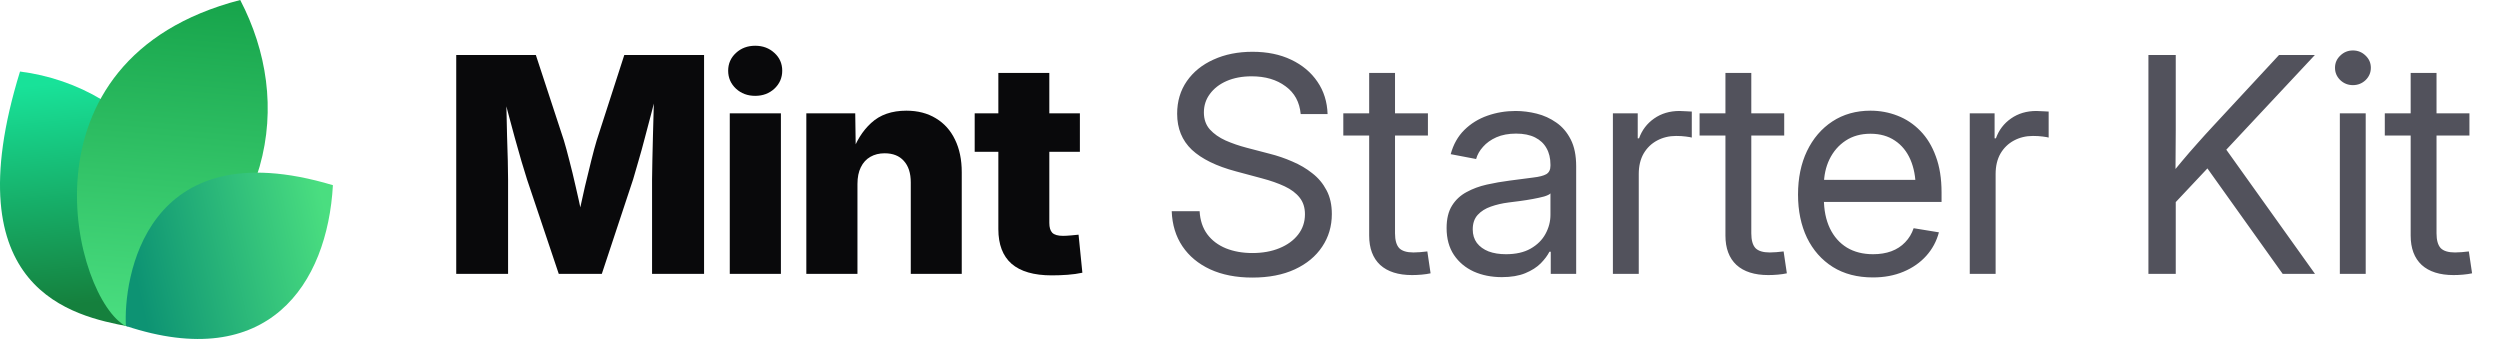
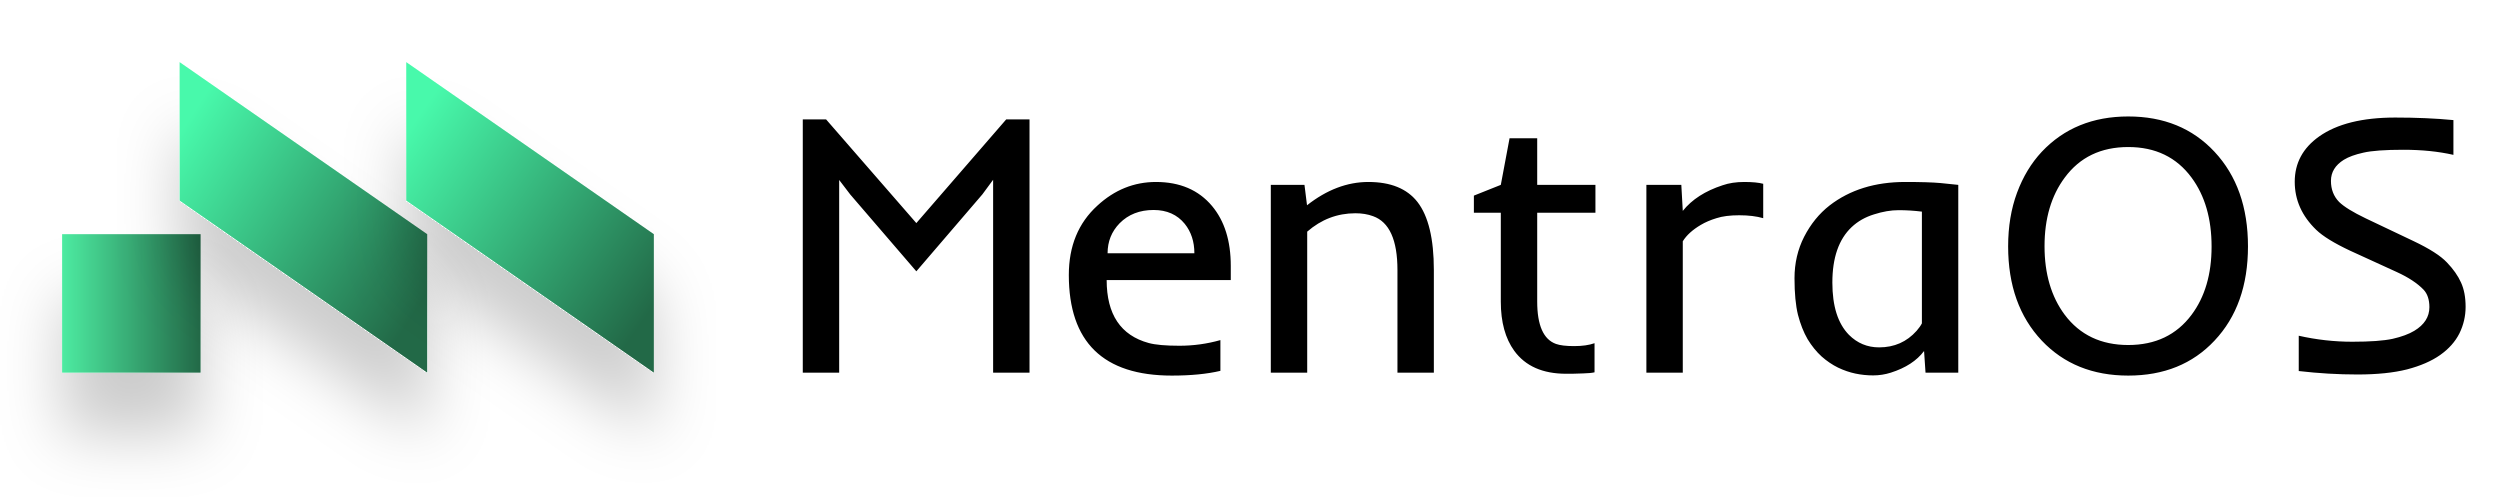
- <svg xmlns="http://www.w3.org/2000/svg" width="177" height="24" viewBox="0 0 177 24" fill="none">
-   <path d="M9.061 23.108C5.268 22.377 -3.391 20.627 1.417 5.064C9.634 6.099 16.973 14.064 9.061 23.108Z" fill="url(#paint0_linear_17557_2020)" />
-   <path d="M8.919 23.094C5.276 21.222 0.784 4.209 17.007 0C20.757 7.193 19.621 16.545 8.919 23.094Z" fill="url(#paint1_linear_17557_2020)" />
-   <path d="M8.914 23.079C8.735 19.882 10.159 9.085 23.57 13.111C23.181 20.123 18.984 26.418 8.914 23.079Z" fill="url(#paint2_linear_17557_2020)" />
-   <path d="M32.301 19.392V3.894H37.938L39.925 9.948C40.036 10.315 40.164 10.787 40.31 11.362C40.462 11.938 40.611 12.552 40.757 13.204C40.91 13.855 41.048 14.483 41.173 15.086C41.305 15.682 41.412 16.192 41.495 16.615H40.695C40.771 16.192 40.871 15.682 40.996 15.086C41.128 14.49 41.267 13.866 41.412 13.214C41.565 12.562 41.714 11.948 41.86 11.373C42.005 10.79 42.133 10.315 42.244 9.948L44.2 3.894H49.848V19.392H46.166V12.704C46.166 12.357 46.173 11.917 46.187 11.383C46.2 10.849 46.214 10.27 46.228 9.646C46.249 9.022 46.266 8.391 46.28 7.753C46.301 7.115 46.311 6.519 46.311 5.964H46.623C46.485 6.561 46.332 7.181 46.166 7.826C45.999 8.471 45.833 9.102 45.666 9.719C45.507 10.336 45.351 10.901 45.198 11.414C45.053 11.928 44.928 12.357 44.824 12.704L42.608 19.392H39.561L37.314 12.704C37.203 12.357 37.072 11.928 36.919 11.414C36.773 10.901 36.614 10.34 36.441 9.729C36.274 9.112 36.104 8.481 35.931 7.836C35.764 7.192 35.608 6.567 35.463 5.964H35.827C35.834 6.512 35.844 7.105 35.858 7.743C35.872 8.374 35.886 9.005 35.9 9.636C35.92 10.26 35.938 10.839 35.952 11.373C35.965 11.907 35.972 12.351 35.972 12.704V19.392H32.301ZM51.668 19.392V8.024H55.288V19.392H51.668ZM53.468 6.786C52.927 6.786 52.473 6.616 52.105 6.276C51.738 5.93 51.554 5.507 51.554 5.007C51.554 4.508 51.738 4.088 52.105 3.749C52.473 3.409 52.927 3.239 53.468 3.239C54.009 3.239 54.463 3.409 54.83 3.749C55.198 4.082 55.382 4.501 55.382 5.007C55.382 5.507 55.198 5.93 54.83 6.276C54.463 6.616 54.009 6.786 53.468 6.786ZM60.708 13.027V19.392H57.088V8.024H60.551L60.593 10.967H60.281C60.593 10.024 61.061 9.268 61.685 8.7C62.309 8.124 63.138 7.836 64.171 7.836C64.975 7.836 65.672 8.017 66.262 8.377C66.851 8.731 67.302 9.234 67.614 9.885C67.933 10.537 68.092 11.307 68.092 12.194V19.392H64.483V12.912C64.483 12.26 64.32 11.754 63.994 11.394C63.675 11.033 63.221 10.853 62.632 10.853C62.25 10.853 61.914 10.936 61.623 11.102C61.332 11.269 61.106 11.515 60.947 11.841C60.787 12.16 60.708 12.555 60.708 13.027ZM76.456 8.024V10.749H69.008V8.024H76.456ZM70.683 5.163H74.292V15.783C74.292 16.102 74.361 16.334 74.5 16.48C74.646 16.625 74.899 16.698 75.259 16.698C75.405 16.698 75.596 16.688 75.831 16.667C76.074 16.646 76.251 16.629 76.362 16.615L76.632 19.309C76.313 19.378 75.963 19.427 75.582 19.455C75.207 19.482 74.836 19.496 74.469 19.496C73.2 19.496 72.25 19.222 71.619 18.674C70.995 18.127 70.683 17.308 70.683 16.22V5.163Z" fill="#09090B" />
-   <path d="M88.667 19.652C87.523 19.652 86.528 19.458 85.682 19.07C84.843 18.681 84.188 18.137 83.716 17.437C83.245 16.736 82.992 15.908 82.957 14.951H84.933C84.968 15.596 85.148 16.14 85.474 16.584C85.8 17.021 86.24 17.354 86.795 17.582C87.35 17.804 87.974 17.915 88.667 17.915C89.388 17.915 90.026 17.801 90.581 17.572C91.143 17.343 91.583 17.024 91.902 16.615C92.228 16.199 92.391 15.717 92.391 15.169C92.391 14.698 92.266 14.306 92.017 13.994C91.767 13.675 91.413 13.408 90.956 13.193C90.498 12.978 89.954 12.787 89.323 12.621L87.502 12.132C86.123 11.765 85.082 11.255 84.382 10.603C83.689 9.944 83.342 9.095 83.342 8.055C83.342 7.174 83.571 6.404 84.028 5.746C84.486 5.087 85.117 4.577 85.921 4.217C86.726 3.849 87.645 3.666 88.678 3.666C89.718 3.666 90.63 3.853 91.413 4.227C92.204 4.602 92.824 5.122 93.275 5.787C93.726 6.446 93.965 7.209 93.993 8.076H92.089C92.013 7.23 91.656 6.574 91.018 6.11C90.387 5.638 89.586 5.403 88.615 5.403C87.95 5.403 87.36 5.513 86.847 5.735C86.341 5.957 85.946 6.262 85.661 6.651C85.377 7.032 85.235 7.469 85.235 7.961C85.235 8.447 85.377 8.849 85.661 9.168C85.946 9.48 86.317 9.74 86.774 9.948C87.232 10.149 87.724 10.319 88.251 10.457L89.884 10.884C90.439 11.023 90.977 11.206 91.496 11.435C92.023 11.657 92.495 11.934 92.911 12.267C93.334 12.593 93.67 12.995 93.92 13.474C94.17 13.945 94.294 14.504 94.294 15.149C94.294 16.015 94.066 16.788 93.608 17.468C93.157 18.148 92.512 18.681 91.673 19.07C90.834 19.458 89.832 19.652 88.667 19.652ZM101.097 8.024V9.594H95.106V8.024H101.097ZM96.937 5.163H98.767V16.521C98.767 17 98.865 17.347 99.059 17.562C99.26 17.77 99.6 17.874 100.078 17.874C100.21 17.874 100.366 17.867 100.546 17.853C100.733 17.832 100.903 17.815 101.056 17.801L101.285 19.351C101.097 19.392 100.886 19.423 100.65 19.444C100.414 19.465 100.189 19.475 99.974 19.475C98.996 19.475 98.244 19.236 97.717 18.758C97.197 18.272 96.937 17.579 96.937 16.677V5.163ZM106.33 19.621C105.595 19.621 104.932 19.489 104.343 19.226C103.754 18.955 103.285 18.564 102.939 18.05C102.592 17.53 102.419 16.896 102.419 16.147C102.419 15.495 102.547 14.965 102.804 14.556C103.06 14.146 103.403 13.828 103.833 13.599C104.263 13.363 104.742 13.186 105.269 13.068C105.796 12.95 106.333 12.857 106.881 12.787C107.574 12.69 108.132 12.617 108.555 12.569C108.978 12.52 109.287 12.441 109.481 12.33C109.675 12.212 109.772 12.014 109.772 11.737V11.654C109.772 11.203 109.679 10.815 109.492 10.489C109.311 10.163 109.041 9.91 108.68 9.729C108.32 9.549 107.872 9.459 107.338 9.459C106.805 9.459 106.34 9.546 105.945 9.719C105.556 9.892 105.241 10.118 104.998 10.395C104.755 10.665 104.593 10.953 104.509 11.258L102.71 10.915C102.897 10.222 103.22 9.65 103.677 9.199C104.135 8.748 104.679 8.412 105.31 8.19C105.941 7.968 106.607 7.857 107.307 7.857C107.8 7.857 108.295 7.92 108.795 8.044C109.301 8.169 109.765 8.381 110.188 8.679C110.611 8.97 110.951 9.369 111.208 9.875C111.464 10.374 111.593 11.005 111.593 11.768V19.392H109.793V17.822H109.7C109.568 18.085 109.363 18.359 109.086 18.643C108.809 18.921 108.444 19.153 107.994 19.34C107.543 19.527 106.988 19.621 106.33 19.621ZM106.621 17.998C107.321 17.998 107.904 17.867 108.368 17.603C108.84 17.333 109.19 16.986 109.419 16.563C109.654 16.133 109.772 15.682 109.772 15.211V13.692C109.703 13.769 109.554 13.841 109.325 13.911C109.096 13.973 108.829 14.032 108.524 14.088C108.226 14.143 107.921 14.192 107.609 14.233C107.304 14.275 107.033 14.309 106.798 14.337C106.354 14.393 105.938 14.49 105.549 14.628C105.168 14.76 104.86 14.954 104.624 15.211C104.388 15.467 104.27 15.811 104.27 16.241C104.27 16.615 104.367 16.934 104.561 17.198C104.762 17.461 105.04 17.662 105.393 17.801C105.747 17.933 106.156 17.998 106.621 17.998ZM114.193 19.392V8.024H115.951V9.792H116.045C116.253 9.209 116.61 8.741 117.116 8.388C117.622 8.034 118.219 7.857 118.905 7.857C119.058 7.857 119.217 7.864 119.384 7.878C119.55 7.885 119.682 7.892 119.779 7.899V9.74C119.716 9.719 119.578 9.695 119.363 9.667C119.155 9.639 118.922 9.625 118.666 9.625C118.174 9.625 117.726 9.733 117.324 9.948C116.922 10.163 116.603 10.471 116.367 10.874C116.138 11.276 116.024 11.758 116.024 12.319V19.392H114.193ZM126.322 8.024V9.594H120.33V8.024H126.322ZM122.161 5.163H123.992V16.521C123.992 17 124.089 17.347 124.283 17.562C124.484 17.77 124.824 17.874 125.302 17.874C125.434 17.874 125.59 17.867 125.77 17.853C125.958 17.832 126.127 17.815 126.28 17.801L126.509 19.351C126.322 19.392 126.11 19.423 125.874 19.444C125.639 19.465 125.413 19.475 125.198 19.475C124.221 19.475 123.468 19.236 122.941 18.758C122.421 18.272 122.161 17.579 122.161 16.677V5.163ZM132.604 19.642C131.502 19.642 130.555 19.396 129.765 18.903C128.974 18.404 128.364 17.714 127.934 16.834C127.511 15.946 127.3 14.927 127.3 13.775C127.3 12.611 127.511 11.584 127.934 10.697C128.364 9.802 128.964 9.102 129.734 8.596C130.51 8.089 131.408 7.836 132.428 7.836C133.1 7.836 133.738 7.954 134.341 8.19C134.952 8.426 135.489 8.783 135.954 9.261C136.425 9.74 136.793 10.343 137.056 11.071C137.327 11.792 137.462 12.645 137.462 13.63V14.296H128.433V12.735H136.463L135.631 13.297C135.631 12.541 135.506 11.876 135.257 11.3C135.007 10.725 134.643 10.277 134.165 9.958C133.686 9.632 133.107 9.469 132.428 9.469C131.748 9.469 131.162 9.632 130.67 9.958C130.177 10.284 129.796 10.725 129.526 11.279C129.262 11.827 129.13 12.441 129.13 13.12V14.046C129.13 14.864 129.273 15.572 129.557 16.168C129.841 16.757 130.243 17.211 130.763 17.53C131.283 17.842 131.901 17.998 132.615 17.998C133.093 17.998 133.523 17.929 133.905 17.79C134.293 17.645 134.619 17.433 134.882 17.156C135.153 16.879 135.354 16.546 135.486 16.157L137.275 16.449C137.108 17.08 136.81 17.634 136.38 18.113C135.95 18.591 135.413 18.966 134.768 19.236C134.123 19.507 133.402 19.642 132.604 19.642ZM139.459 19.392V8.024H141.217V9.792H141.311C141.519 9.209 141.876 8.741 142.382 8.388C142.888 8.034 143.485 7.857 144.171 7.857C144.324 7.857 144.483 7.864 144.649 7.878C144.816 7.885 144.948 7.892 145.045 7.899V9.74C144.982 9.719 144.844 9.695 144.629 9.667C144.421 9.639 144.188 9.625 143.932 9.625C143.439 9.625 142.992 9.733 142.59 9.948C142.188 10.163 141.869 10.471 141.633 10.874C141.404 11.276 141.29 11.758 141.29 12.319V19.392H139.459ZM153.429 14.961V12.715C153.783 12.257 154.136 11.82 154.49 11.404C154.844 10.981 155.204 10.565 155.572 10.156C155.939 9.74 156.314 9.327 156.695 8.918L161.355 3.894H163.893L157.277 10.967H157.184L153.429 14.961ZM152.108 19.392V3.894H154.043V9.241L154.022 12.559L154.043 13.505V19.392H152.108ZM161.615 19.392L155.967 11.477L157.173 9.969L163.903 19.392H161.615ZM165.661 19.392V8.024H167.492V19.392H165.661ZM166.587 6.027C166.24 6.027 165.942 5.909 165.692 5.673C165.443 5.43 165.318 5.139 165.318 4.799C165.318 4.459 165.443 4.172 165.692 3.936C165.942 3.693 166.24 3.572 166.587 3.572C166.934 3.572 167.232 3.693 167.482 3.936C167.731 4.172 167.856 4.459 167.856 4.799C167.856 5.139 167.731 5.43 167.482 5.673C167.232 5.909 166.934 6.027 166.587 6.027ZM174.836 8.024V9.594H168.844V8.024H174.836ZM170.675 5.163H172.506V16.521C172.506 17 172.603 17.347 172.797 17.562C172.998 17.77 173.338 17.874 173.816 17.874C173.948 17.874 174.104 17.867 174.284 17.853C174.472 17.832 174.641 17.815 174.794 17.801L175.023 19.351C174.836 19.392 174.624 19.423 174.388 19.444C174.153 19.465 173.927 19.475 173.712 19.475C172.735 19.475 171.982 19.236 171.455 18.758C170.935 18.272 170.675 17.579 170.675 16.677V5.163Z" fill="#52525C" />
+ <svg xmlns="http://www.w3.org/2000/svg" width="161" height="32" viewBox="0 0 161 32" fill="none">
+   <g filter="url(#filter0_d_175_36)">
+     <rect x="4" y="15.081" width="8.919" height="8.919" fill="url(#paint0_linear_175_36)" />
+   </g>
+   <g filter="url(#filter1_d_175_36)">
+     <path d="M11.567 4V12.919L27.513 24V15.081L11.567 4Z" fill="url(#paint1_linear_175_36)" />
+   </g>
+   <g filter="url(#filter2_d_175_36)">
+     <path d="M26.162 4V12.919L42.108 24V15.081L26.162 4Z" fill="url(#paint2_linear_175_36)" />
+   </g>
+   <path d="M51.699 7.688H53.199L59.012 14.367L64.801 7.688H66.301V24H63.957V11.578L63.266 12.516L59.012 17.473L54.758 12.527L54.043 11.59V24H51.699V7.688ZM75.465 24.188C71.043 24.188 68.832 22.027 68.832 17.707C68.832 15.848 69.445 14.359 70.672 13.242C71.773 12.227 73.031 11.719 74.445 11.719C75.984 11.719 77.188 12.234 78.055 13.266C78.859 14.227 79.262 15.512 79.262 17.121V18.035H71.269C71.269 20.246 72.172 21.598 73.977 22.09C74.406 22.207 75.066 22.266 75.957 22.266C76.856 22.266 77.734 22.145 78.594 21.902V23.883C77.734 24.086 76.691 24.188 75.465 24.188ZM76.918 16.312C76.918 15.562 76.711 14.93 76.297 14.414C75.812 13.82 75.144 13.523 74.293 13.523C73.394 13.523 72.664 13.809 72.102 14.379C71.586 14.91 71.328 15.555 71.328 16.312H76.918ZM87.289 13.734C86.125 13.734 85.09 14.129 84.184 14.918V24H81.84V11.906H84.008L84.172 13.219C85.445 12.219 86.762 11.719 88.121 11.719C89.559 11.719 90.613 12.148 91.285 13.008C91.988 13.914 92.34 15.375 92.34 17.391V24H89.996V17.391C89.996 15.453 89.473 14.297 88.426 13.922C88.09 13.797 87.711 13.734 87.289 13.734ZM100.203 22.148C100.461 22.242 100.852 22.289 101.375 22.289C101.898 22.289 102.336 22.227 102.688 22.102V23.977C102.523 24.016 102.285 24.039 101.973 24.047L101.234 24.07C101.07 24.07 100.945 24.07 100.859 24.07C99.352 24.07 98.238 23.578 97.519 22.594C96.941 21.797 96.652 20.742 96.652 19.43V13.699H94.918V12.598L96.652 11.906L97.215 8.906H98.996V11.906H102.746V13.699H98.996V19.418C98.996 20.949 99.398 21.859 100.203 22.148ZM113.551 14.051C113.121 13.926 112.605 13.863 112.004 13.863C111.41 13.863 110.922 13.926 110.539 14.051C110.156 14.168 109.82 14.312 109.531 14.484C109 14.797 108.613 15.148 108.371 15.539V24H106.027V11.906H108.277L108.371 13.582C108.957 12.848 109.812 12.297 110.938 11.93C111.344 11.789 111.809 11.719 112.332 11.719C112.855 11.719 113.262 11.758 113.551 11.836V14.051ZM116.41 21.844C116.152 21.398 115.945 20.875 115.789 20.273C115.641 19.672 115.566 18.887 115.566 17.918C115.566 16.949 115.773 16.059 116.188 15.246C116.609 14.426 117.156 13.754 117.828 13.23C119.133 12.223 120.754 11.719 122.691 11.719C123.699 11.719 124.461 11.742 124.977 11.789C124.977 11.789 125.355 11.828 126.113 11.906V24H124.004L123.91 22.605C123.441 23.23 122.727 23.695 121.766 24C121.398 24.117 121.02 24.176 120.629 24.176C120.246 24.176 119.867 24.137 119.492 24.059C119.117 23.98 118.742 23.852 118.367 23.672C118 23.492 117.648 23.254 117.312 22.957C116.977 22.652 116.676 22.281 116.41 21.844ZM123.77 13.629C123.27 13.566 122.77 13.535 122.27 13.535C121.777 13.535 121.25 13.625 120.688 13.805C120.125 13.977 119.645 14.25 119.246 14.625C118.418 15.406 118.004 16.598 118.004 18.199C118.004 19.715 118.359 20.836 119.07 21.562C119.609 22.102 120.258 22.371 121.016 22.371C121.992 22.371 122.797 22.016 123.43 21.305C123.586 21.125 123.699 20.965 123.77 20.824V13.629ZM129.324 15.867C129.324 14.594 129.516 13.441 129.898 12.41C130.281 11.379 130.812 10.5 131.492 9.773C132.922 8.258 134.777 7.5 137.059 7.5C139.348 7.5 141.199 8.258 142.613 9.773C144.051 11.312 144.77 13.344 144.77 15.867C144.77 18.391 144.051 20.414 142.613 21.938C141.207 23.438 139.355 24.188 137.059 24.188C134.77 24.188 132.914 23.438 131.492 21.938C130.047 20.406 129.324 18.383 129.324 15.867ZM131.668 15.855C131.668 17.637 132.102 19.109 132.969 20.273C133.945 21.57 135.309 22.219 137.059 22.219C138.809 22.219 140.168 21.57 141.137 20.273C141.996 19.125 142.426 17.66 142.426 15.879C142.426 14.082 141.996 12.602 141.137 11.438C140.168 10.125 138.809 9.469 137.059 9.469C135.301 9.469 133.938 10.125 132.969 11.438C132.102 12.602 131.668 14.074 131.668 15.855ZM157.145 22.863C156.59 23.254 155.879 23.562 155.012 23.789C154.145 24.008 153.082 24.117 151.824 24.117C150.574 24.117 149.312 24.043 148.039 23.895V21.621C149.18 21.879 150.328 22.008 151.484 22.008C152.641 22.008 153.508 21.945 154.086 21.82C154.664 21.688 155.129 21.516 155.48 21.305C156.129 20.914 156.453 20.406 156.453 19.781C156.453 19.297 156.328 18.922 156.078 18.656C155.68 18.242 155.105 17.863 154.355 17.52L151.355 16.148C150.324 15.664 149.594 15.215 149.164 14.801C148.242 13.91 147.781 12.879 147.781 11.707C147.781 10.504 148.305 9.531 149.352 8.789C150.5 7.977 152.133 7.57 154.25 7.57C155.617 7.57 156.867 7.625 158 7.734V9.973C157.039 9.754 155.965 9.645 154.777 9.645C153.598 9.645 152.738 9.707 152.199 9.832C151.668 9.949 151.25 10.102 150.945 10.289C150.391 10.633 150.113 11.086 150.113 11.648C150.113 12.195 150.289 12.648 150.641 13.008C150.953 13.312 151.523 13.664 152.352 14.062L155.434 15.527C156.457 16.012 157.172 16.469 157.578 16.898C157.992 17.328 158.297 17.762 158.492 18.199C158.688 18.629 158.785 19.148 158.785 19.758C158.785 20.359 158.652 20.93 158.387 21.469C158.121 22 157.707 22.465 157.145 22.863Z" fill="black" />
  <defs>
-     <linearGradient id="paint0_linear_17557_2020" x1="3.776" y1="5.916" x2="5.232" y2="21.559" gradientUnits="userSpaceOnUse">
-       <stop stop-color="#18E299" />
-       <stop offset="1" stop-color="#15803D" />
+     <filter id="filter0_d_175_36" x="0" y="15.081" width="16.919" height="16.919" filterUnits="userSpaceOnUse" color-interpolation-filters="sRGB">
+       <feFlood flood-opacity="0" result="BackgroundImageFix" />
+       <feColorMatrix in="SourceAlpha" type="matrix" values="0 0 0 0 0 0 0 0 0 0 0 0 0 0 0 0 0 0 127 0" result="hardAlpha" />
+       <feOffset dy="4" />
+       <feGaussianBlur stdDeviation="2" />
+       <feComposite in2="hardAlpha" operator="out" />
+       <feColorMatrix type="matrix" values="0 0 0 0 0 0 0 0 0 0 0 0 0 0 0 0 0 0 0.2 0" />
+       <feBlend mode="normal" in2="BackgroundImageFix" result="effect1_dropShadow_175_36" />
+       <feBlend mode="normal" in="SourceGraphic" in2="effect1_dropShadow_175_36" result="shape" />
+     </filter>
+     <filter id="filter1_d_175_36" x="7.567" y="4" width="23.946" height="28" filterUnits="userSpaceOnUse" color-interpolation-filters="sRGB">
+       <feFlood flood-opacity="0" result="BackgroundImageFix" />
+       <feColorMatrix in="SourceAlpha" type="matrix" values="0 0 0 0 0 0 0 0 0 0 0 0 0 0 0 0 0 0 127 0" result="hardAlpha" />
+       <feOffset dy="4" />
+       <feGaussianBlur stdDeviation="2" />
+       <feComposite in2="hardAlpha" operator="out" />
+       <feColorMatrix type="matrix" values="0 0 0 0 0 0 0 0 0 0 0 0 0 0 0 0 0 0 0.2 0" />
+       <feBlend mode="normal" in2="BackgroundImageFix" result="effect1_dropShadow_175_36" />
+       <feBlend mode="normal" in="SourceGraphic" in2="effect1_dropShadow_175_36" result="shape" />
+     </filter>
+     <filter id="filter2_d_175_36" x="22.162" y="4" width="23.946" height="28" filterUnits="userSpaceOnUse" color-interpolation-filters="sRGB">
+       <feFlood flood-opacity="0" result="BackgroundImageFix" />
+       <feColorMatrix in="SourceAlpha" type="matrix" values="0 0 0 0 0 0 0 0 0 0 0 0 0 0 0 0 0 0 127 0" result="hardAlpha" />
+       <feOffset dy="4" />
+       <feGaussianBlur stdDeviation="2" />
+       <feComposite in2="hardAlpha" operator="out" />
+       <feColorMatrix type="matrix" values="0 0 0 0 0 0 0 0 0 0 0 0 0 0 0 0 0 0 0.2 0" />
+       <feBlend mode="normal" in2="BackgroundImageFix" result="effect1_dropShadow_175_36" />
+       <feBlend mode="normal" in="SourceGraphic" in2="effect1_dropShadow_175_36" result="shape" />
+     </filter>
+     <linearGradient id="paint0_linear_175_36" x1="4" y1="15.081" x2="12.919" y2="15.081" gradientUnits="userSpaceOnUse">
+       <stop stop-color="#4DEBA1" />
+       <stop offset="1" stop-color="#226947" />
    </linearGradient>
-     <linearGradient id="paint1_linear_17557_2020" x1="12.171" y1="-0.718" x2="10.19" y2="22.983" gradientUnits="userSpaceOnUse">
-       <stop stop-color="#16A34A" />
-       <stop offset="1" stop-color="#4ADE80" />
+     <linearGradient id="paint1_linear_175_36" x1="11.567" y1="8.595" x2="27.513" y2="18.865" gradientUnits="userSpaceOnUse">
+       <stop stop-color="#48F9AB" />
+       <stop offset="1" stop-color="#226947" />
    </linearGradient>
-     <linearGradient id="paint2_linear_17557_2020" x1="23.133" y1="15.353" x2="9.338" y2="18.52" gradientUnits="userSpaceOnUse">
-       <stop stop-color="#4ADE80" />
-       <stop offset="1" stop-color="#0D9373" />
+     <linearGradient id="paint2_linear_175_36" x1="26.162" y1="8.595" x2="42.108" y2="19.676" gradientUnits="userSpaceOnUse">
+       <stop stop-color="#48F9AB" />
+       <stop offset="1" stop-color="#226947" />
    </linearGradient>
  </defs>
</svg>
